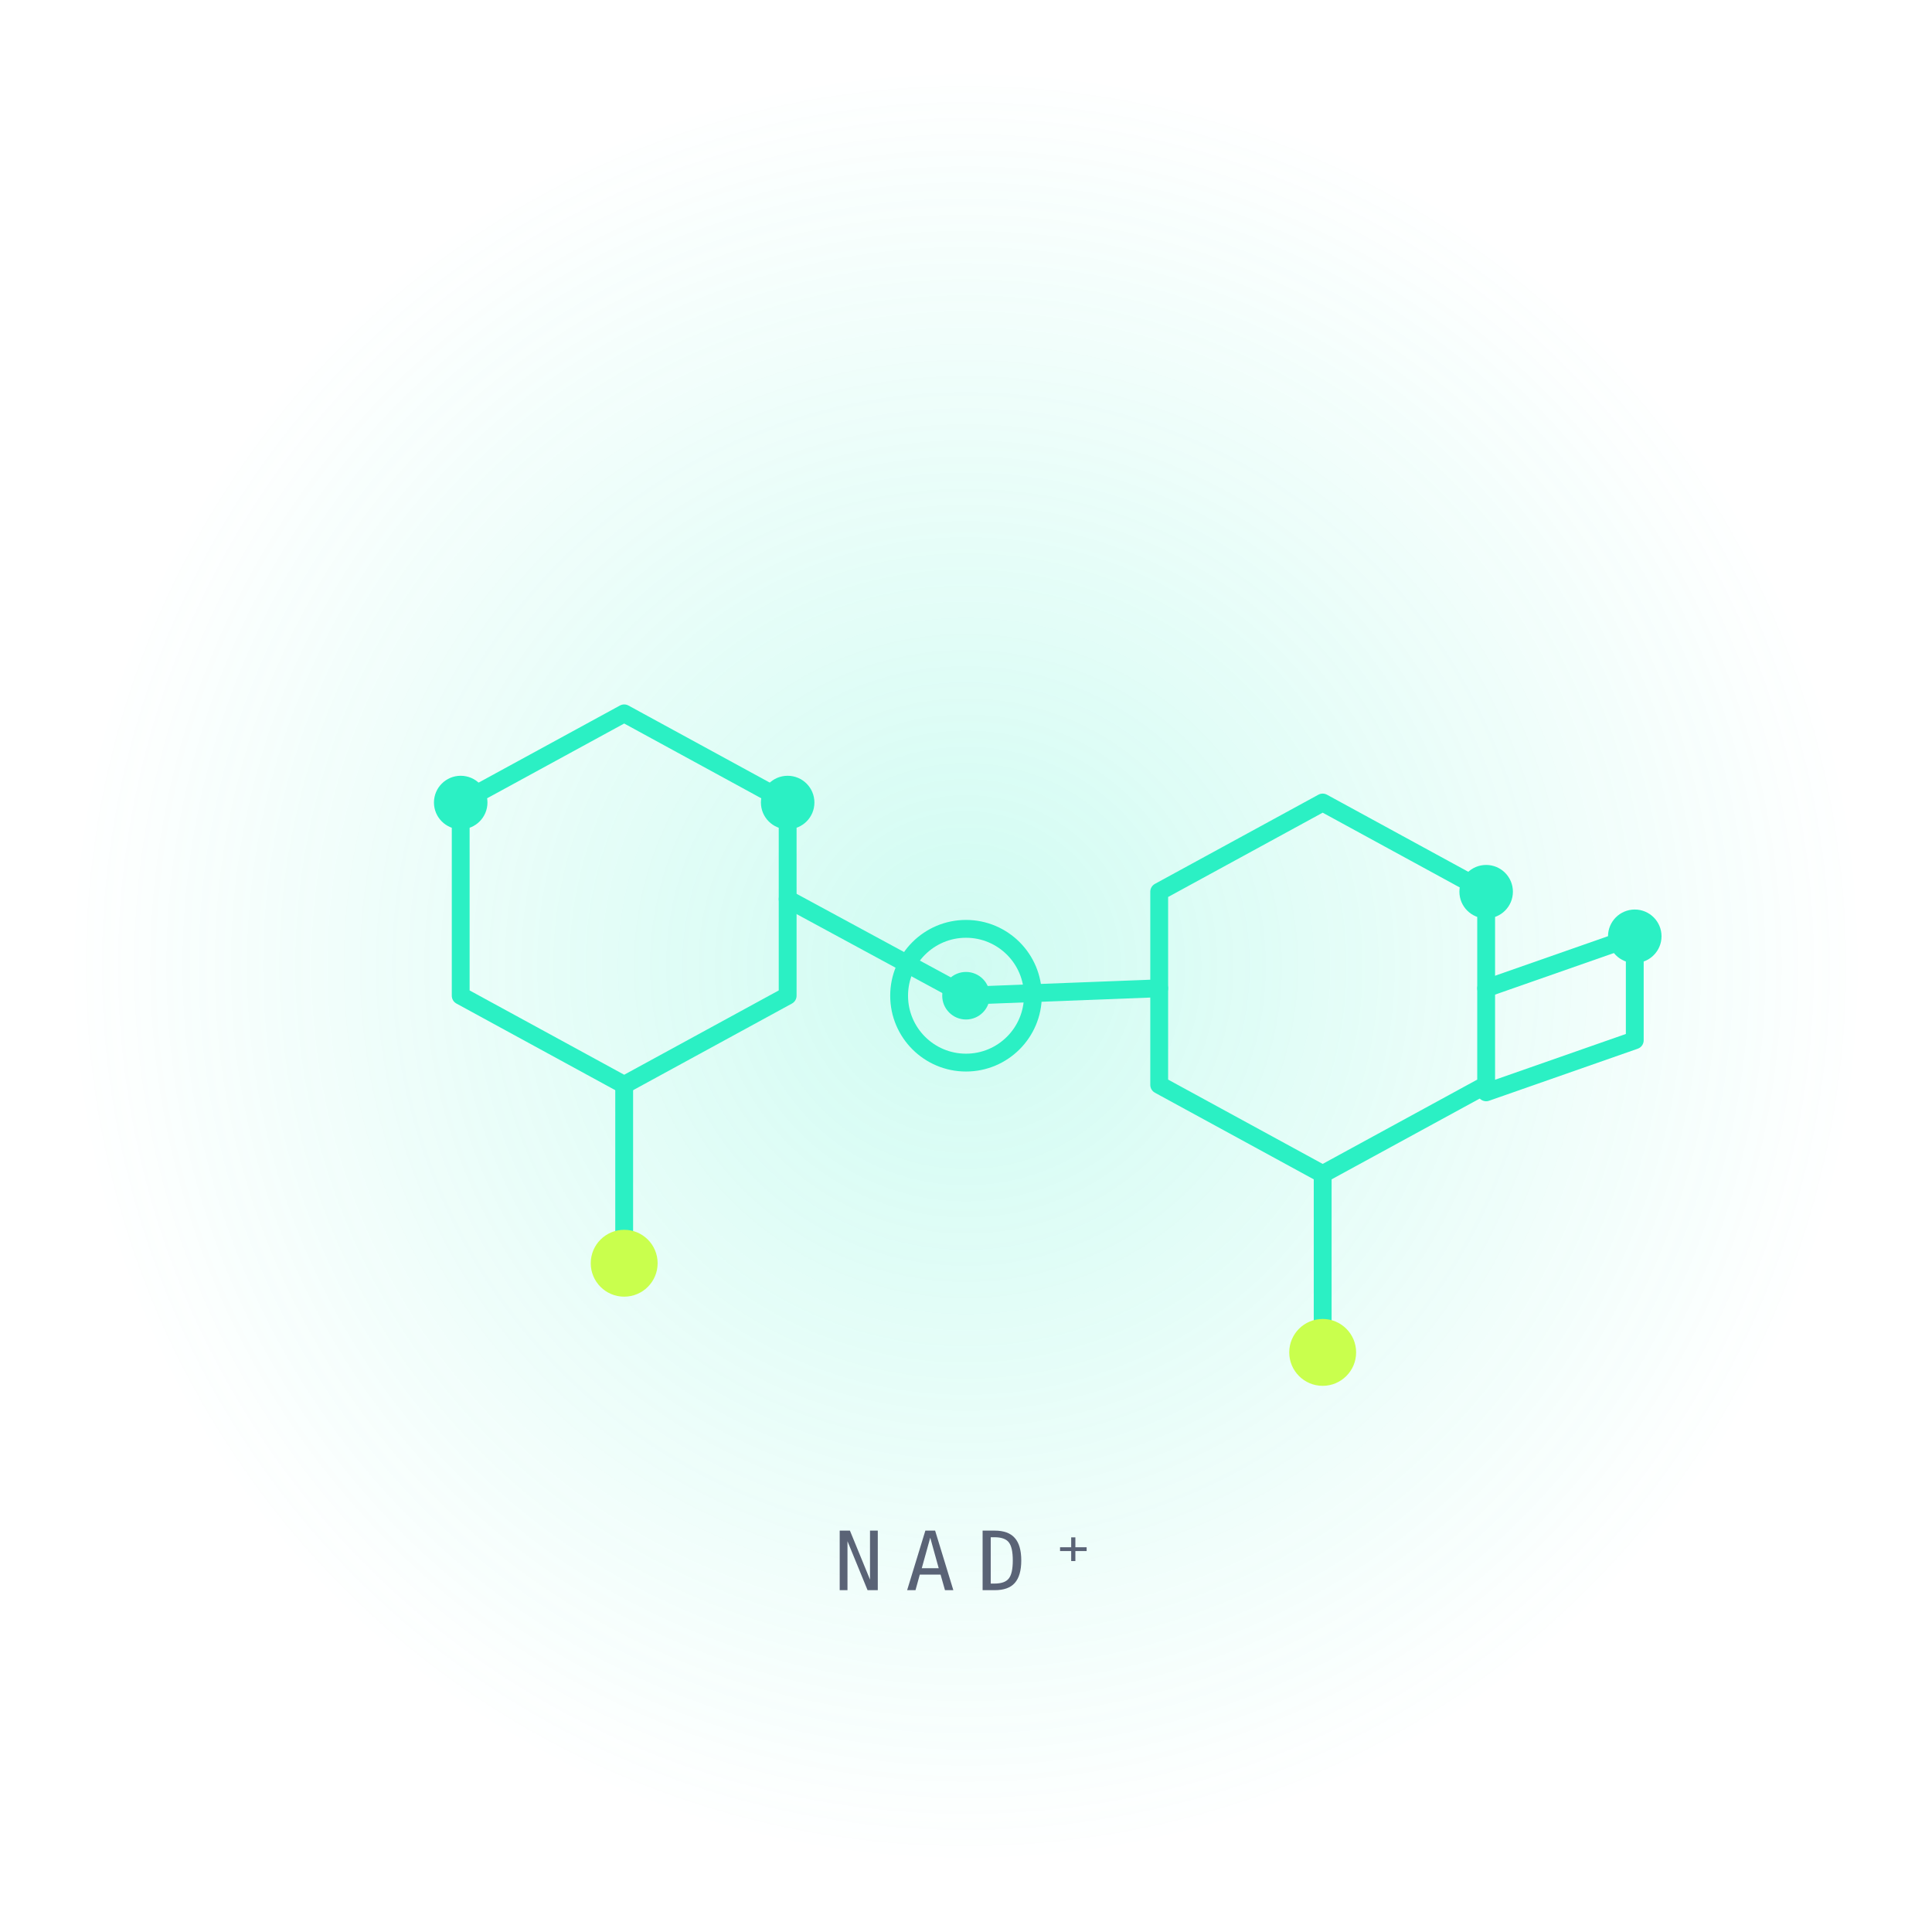
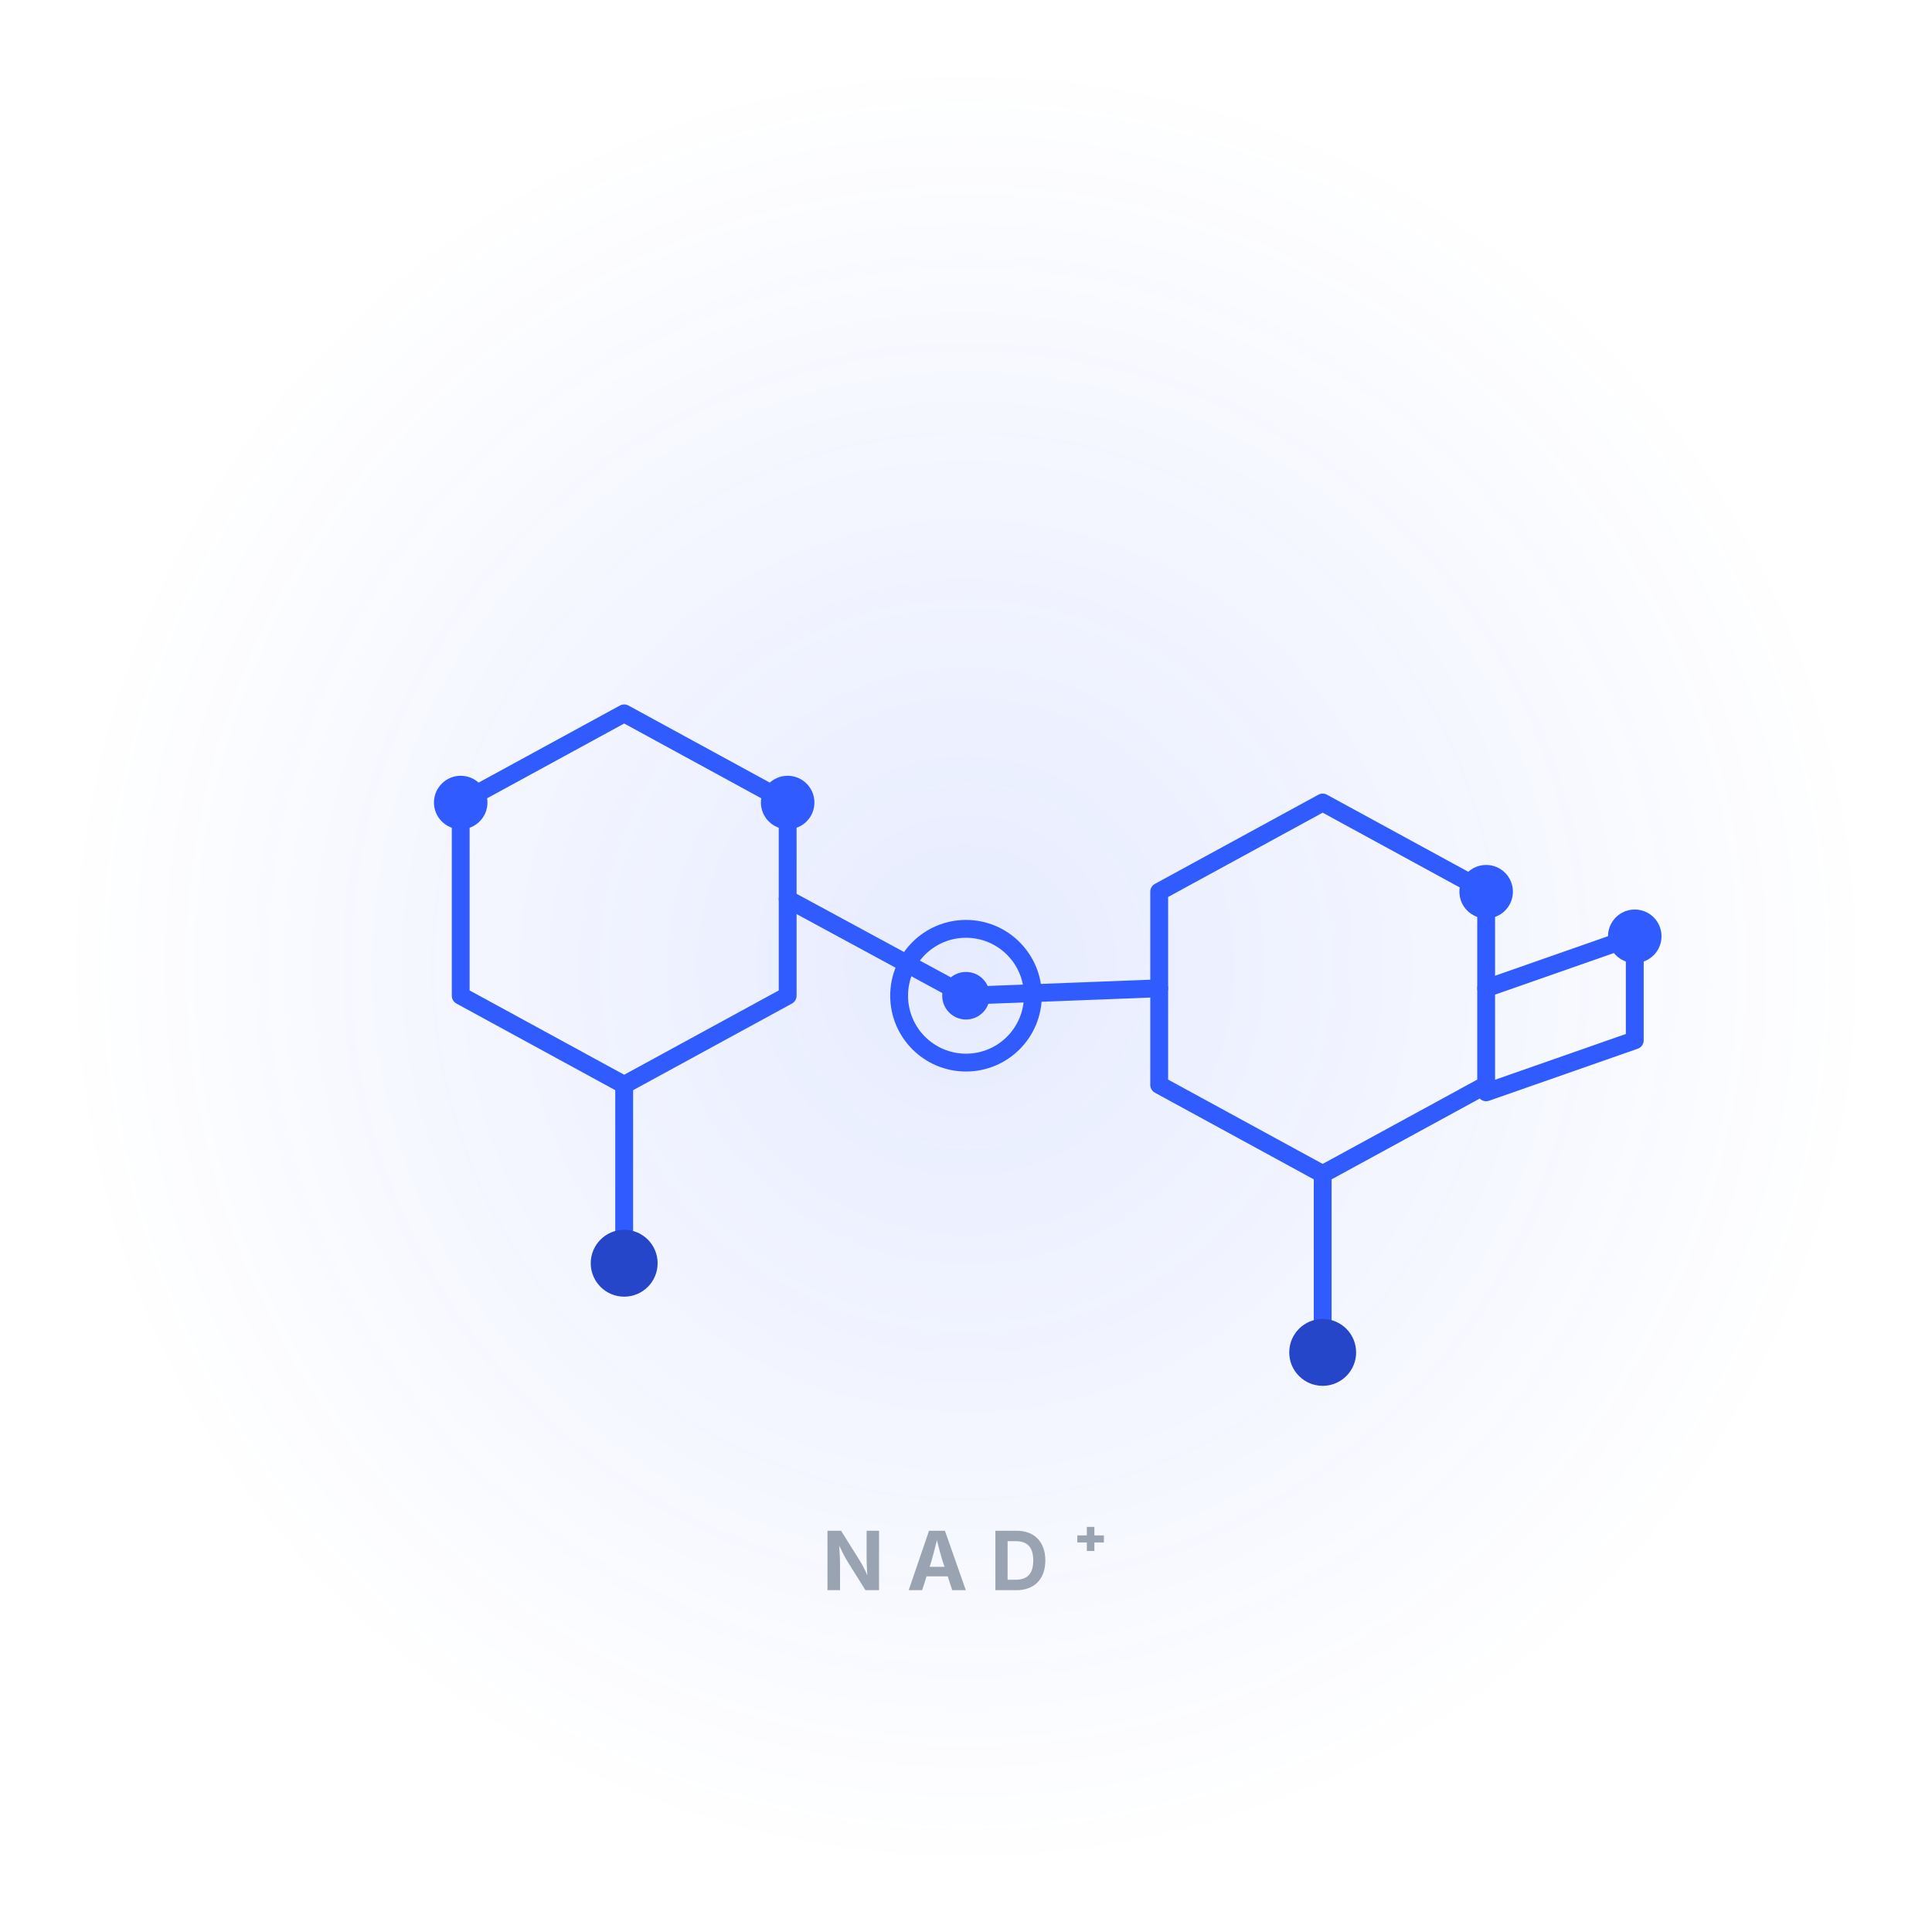
<svg xmlns="http://www.w3.org/2000/svg" viewBox="0 0 260 260" role="img" aria-label="NAD+ molecular structure">
  <defs>
    <radialGradient id="molGlow" cx="0.5" cy="0.5" r="0.5">
-       <stop offset="0" stop-color="#2bf0c4" stop-opacity="0.22" />
-       <stop offset="1" stop-color="#2bf0c4" stop-opacity="0" />
+       <stop offset="0" stop-color="#2f5bff" stop-opacity="0.12" />
+       <stop offset="1" stop-color="#2f5bff" stop-opacity="0" />
    </radialGradient>
  </defs>
  <circle cx="130" cy="130" r="120" fill="url(#molGlow)" />
-   <g fill="none" stroke="#2bf0c4" stroke-width="2.4" stroke-linejoin="round" stroke-linecap="round">
+   <g fill="none" stroke="#2f5bff" stroke-width="2.4" stroke-linejoin="round" stroke-linecap="round">
    <polygon points="62,108 84,96 106,108 106,134 84,146 62,134" />
    <polygon points="156,120 178,108 200,120 200,146 178,158 156,146" />
    <polyline points="200,133 220,126 220,140 200,147" />
    <polyline points="106,121 130,134 156,133" />
    <circle cx="130" cy="134" r="9" />
    <line x1="84" y1="146" x2="84" y2="170" />
    <line x1="178" y1="158" x2="178" y2="182" />
  </g>
-   <g fill="#c9ff4d">
+   <g fill="#2546c8">
    <circle cx="84" cy="170" r="4.5" />
    <circle cx="178" cy="182" r="4.5" />
  </g>
-   <g fill="#2bf0c4">
+   <g fill="#2f5bff">
    <circle cx="62" cy="108" r="3.6" />
    <circle cx="106" cy="108" r="3.6" />
    <circle cx="200" cy="120" r="3.6" />
    <circle cx="220" cy="126" r="3.6" />
    <circle cx="130" cy="134" r="3.2" />
  </g>
-   <text x="130" y="214" text-anchor="middle" font-family="'JetBrains Mono',monospace" font-size="11" letter-spacing="3" fill="#5a6376">NAD⁺</text>
+   <text x="130" y="214" text-anchor="middle" font-family="'Inter',sans-serif" font-size="11" font-weight="700" letter-spacing="3" fill="#9aa3b2">NAD⁺</text>
</svg>
